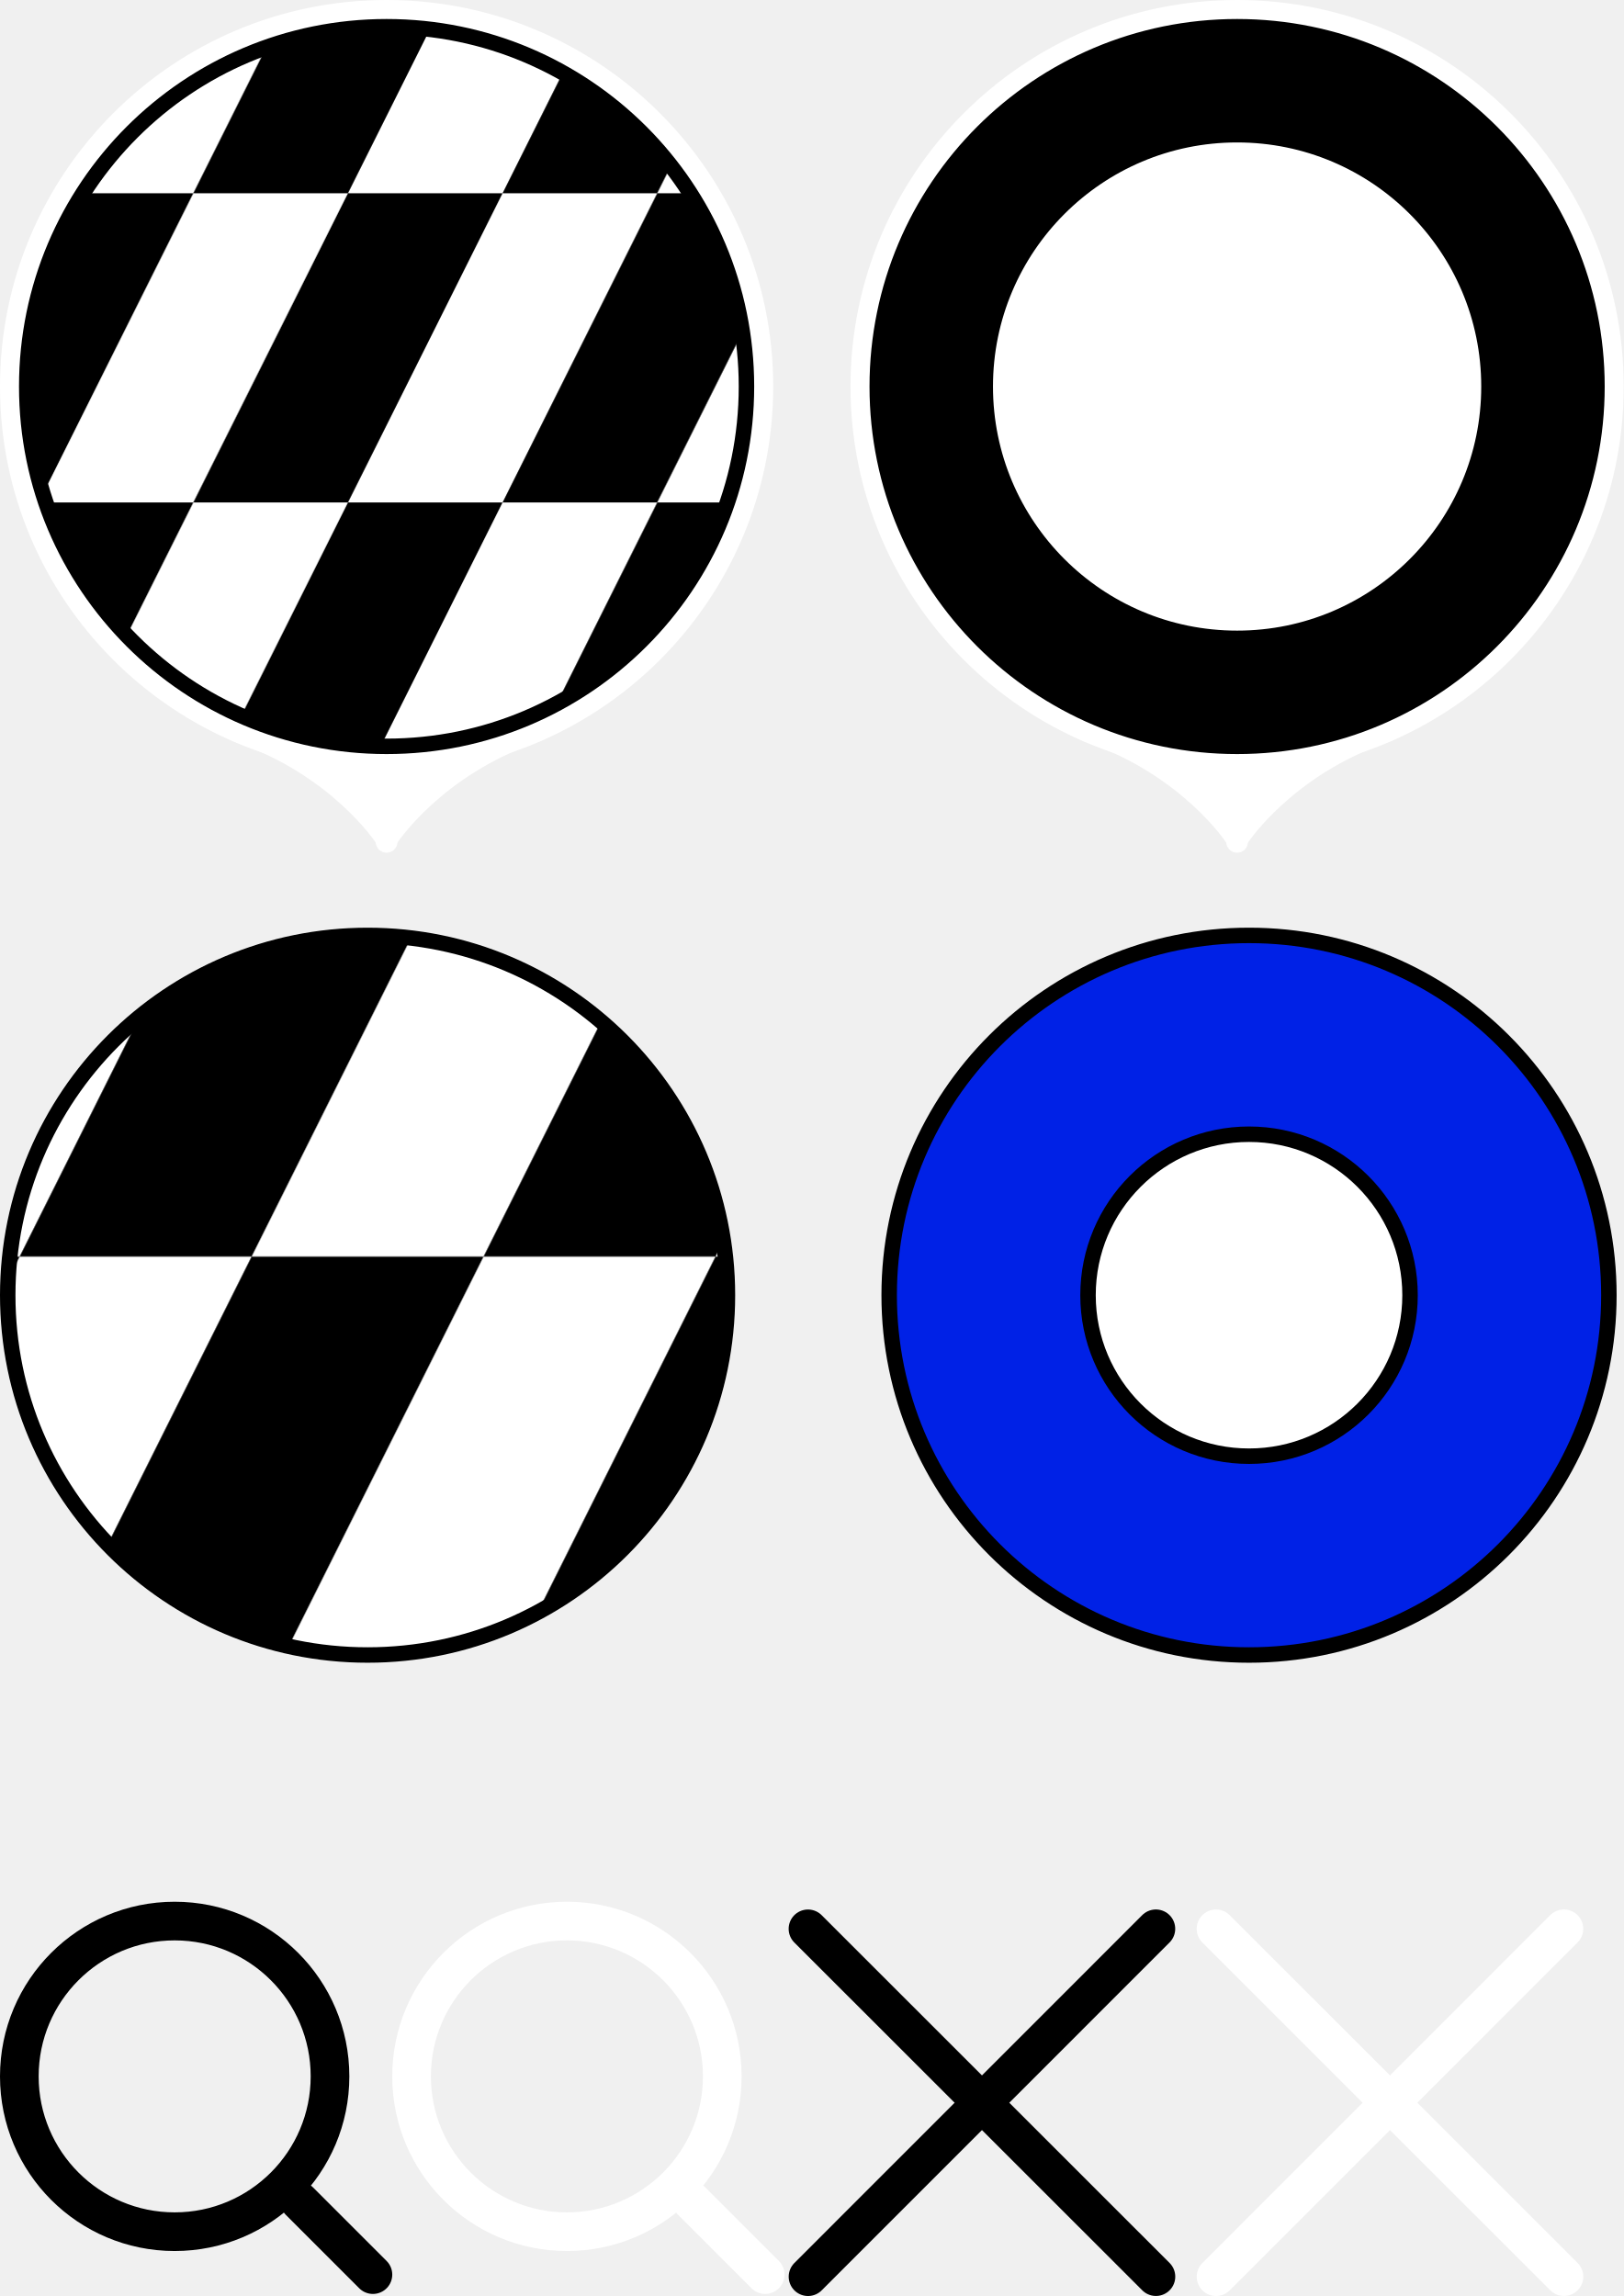
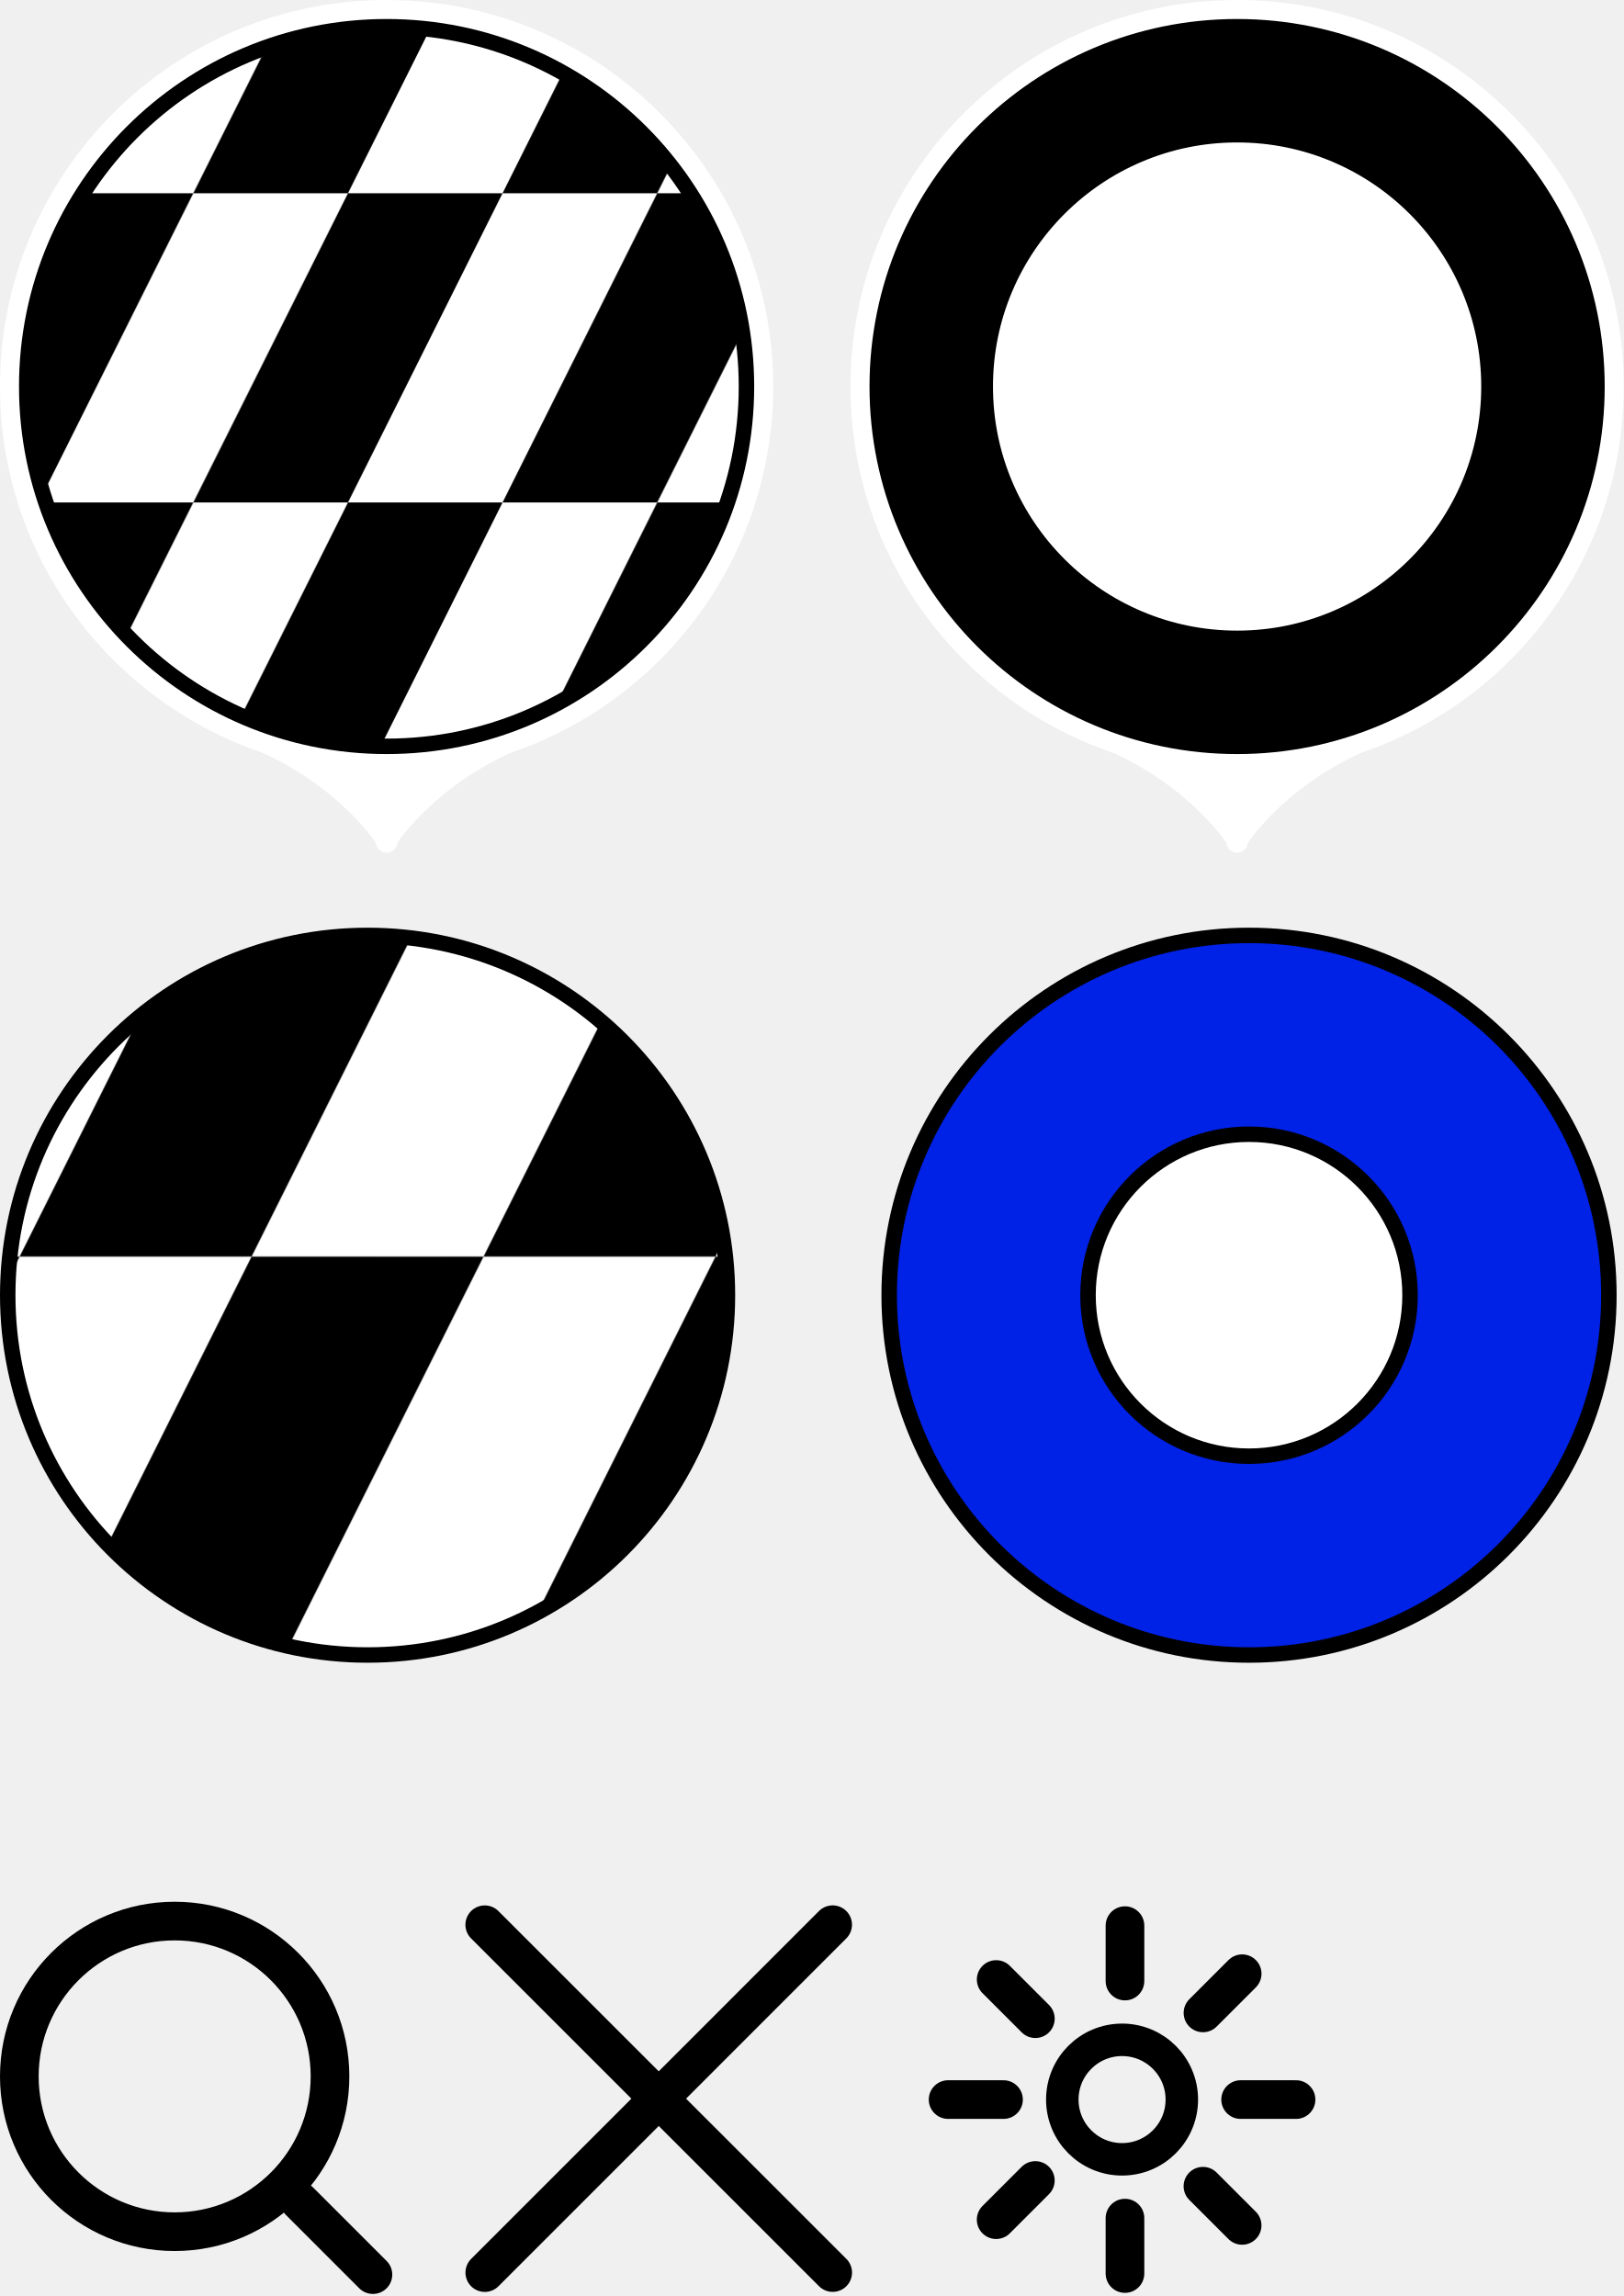
- <svg xmlns="http://www.w3.org/2000/svg" xmlns:xlink="http://www.w3.org/1999/xlink" width="210mm" height="297mm" viewBox="0 0 210 297" version="1.1" id="svg1">
+ <svg xmlns="http://www.w3.org/2000/svg" xmlns:xlink="http://www.w3.org/1999/xlink" width="210mm" height="297mm" viewBox="0 0 210 297" version="1.1" id="svg1" xml:space="preserve">
  <defs id="defs1">
    <pattern xlink:href="#pattern6795" id="pattern6" patternTransform="matrix(2,0,0,2,185,405)" x="0" y="0" preserveAspectRatio="xMidYMid" />
    <pattern patternUnits="userSpaceOnUse" width="20" height="20" patternTransform="translate(185,405)" style="fill:#000000" id="pattern6795">
      <path id="rect6713" style="opacity:1;stroke-width:4.856;stroke-linecap:square;paint-order:stroke markers fill;stop-color:#000000" d="M 10,10 H 20 L 15,20 H 5 Z M 5,0 H 15 L 10,10 H 0 Z" />
    </pattern>
    <pattern xlink:href="#pattern6795-5" id="pattern6-4" patternTransform="matrix(3,0,0,3,25.75582,354.5638)" x="0" y="50" preserveAspectRatio="xMidYMid" />
    <pattern patternUnits="userSpaceOnUse" width="20" height="20" patternTransform="translate(185,405)" style="fill:#000000" id="pattern6795-5">
      <path id="rect6713-2" style="opacity:1;stroke-width:4.856;stroke-linecap:square;paint-order:stroke markers fill;stop-color:#000000" d="M 10,10 H 20 L 15,20 H 5 Z M 5,0 H 15 L 10,10 H 0 Z" />
    </pattern>
  </defs>
  <g id="layer1" style="display:inline">
-     <g id="g12" transform="matrix(0.9901908,0,0,0.9901908,44.5176,14.01648)" style="stroke:#ffffff;stroke-width:5.05;stroke-dasharray:none;stroke-opacity:1">
+     <g id="g14" style="stroke:#ffffff;stroke-opacity:1" transform="translate(-56.09167)">
+       <path id="path13" style="fill:none;fill-opacity:0.545;stroke:#ffffff;stroke-width:5;stroke-linecap:round;stroke-linejoin:round;stroke-dasharray:none;stroke-opacity:1" d="m 186.478,341.993 a 22.527,22.527 0 0 0 30.773,-8.245 22.527,22.527 0 0 0 -8.245,-30.773 22.527,22.527 0 0 0 -13.565,-2.846 18.434,18.434 0 0 1 4.209,23.379 18.434,18.434 0 0 1 -22.556,7.98 22.527,22.527 0 0 0 9.385,10.505 z" />
+     </g>
+     <g id="g12" transform="matrix(0.9901908,0,0,0.9901908,-49.40091,64.9046)" style="stroke:#ffffff;stroke-width:5.05;stroke-dasharray:none;stroke-opacity:1">
      <path style="display:inline;fill:none;stroke:#ffffff;stroke-width:5.05;stroke-linecap:round;stroke-linejoin:round;stroke-dasharray:none;stroke-opacity:1" d="M 159.317,283.257 113.87,237.822" id="path11-0" />
      <path style="display:inline;fill:none;stroke:#ffffff;stroke-width:5.05;stroke-linecap:round;stroke-linejoin:round;stroke-dasharray:none;stroke-opacity:1" d="m 113.876,283.263 45.435,-45.446" id="path11" />
    </g>
-     <g id="g12-0" transform="matrix(0.9901908,0,0,0.9901908,-8.253459,14.01648)" style="display:inline;stroke:#000000;stroke-width:5.05;stroke-dasharray:none;stroke-opacity:1">
+     <g id="g12-0" transform="matrix(0.9901908,0,0,0.9901908,-50.05763,13.48732)" style="display:inline;stroke:#000000;stroke-width:5.05;stroke-dasharray:none;stroke-opacity:1">
      <path style="display:inline;fill:none;stroke:#000000;stroke-width:5.05;stroke-linecap:round;stroke-linejoin:round;stroke-dasharray:none;stroke-opacity:1" d="M 159.317,283.257 113.87,237.822" id="path11-0-6" />
      <path style="display:inline;fill:none;stroke:#000000;stroke-width:5.05;stroke-linecap:round;stroke-linejoin:round;stroke-dasharray:none;stroke-opacity:1" d="m 113.876,283.263 45.435,-45.446" id="path11-2" />
    </g>
    <g id="g6" transform="matrix(1.030809,0,0,1.030809,-2.662212,0.1711581)" style="stroke-width:4.851;stroke-dasharray:none">
      <path id="path5" style="fill:none;stroke:#000000;stroke-width:4.851;stroke-linecap:round;stroke-linejoin:round;stroke-dasharray:none;stroke-opacity:1" d="M 24.498,240.907 A 19.49,19.49 0 0 0 5.008,260.397 19.49,19.49 0 0 0 24.498,279.887 19.49,19.49 0 0 0 43.988,260.397 19.49,19.49 0 0 0 24.498,240.907 Z m 15.657,35.147 9.218,9.219 z" />
    </g>
-     <g id="g11" transform="matrix(1.030809,0,0,1.030809,-0.7170488,4.616378)" style="stroke-width:4.851;stroke-dasharray:none">
+     <g id="g11" transform="matrix(1.030809,0,0,1.030809,-51.51705,55.68096)" style="stroke-width:4.851;stroke-dasharray:none">
      <path id="path5-5" style="display:inline;fill:none;stroke:#ffffff;stroke-width:4.851;stroke-linecap:round;stroke-linejoin:round;stroke-dasharray:none;stroke-opacity:1" d="M 71.826,236.594 A 19.49,19.49 0 0 0 52.336,256.085 19.49,19.49 0 0 0 71.826,275.575 19.49,19.49 0 0 0 91.316,256.085 19.49,19.49 0 0 0 71.826,236.594 Z m 15.657,35.147 9.218,9.219 z" />
    </g>
    <g id="g7" style="display:inline">
      <g id="g3">
        <circle style="fill:#ffffff;fill-opacity:1;stroke:none;stroke-width:0.263;stroke-opacity:1" id="path1" cx="50" cy="50" r="50" />
        <circle style="fill:#ffffff;stroke:#ffffff;stroke-width:0.101;stroke-opacity:1" id="path2" cx="50" cy="108.9" r="1.353" />
        <path style="fill:#ffffff;fill-opacity:1;stroke:none;stroke-width:0.265;stroke-opacity:1" d="m 48.601,109.008 c 0,0 -5.708,-8.729 -18.149,-13.032 -12.441,-4.303 19.177,-36.576 19.177,-36.576 l 0.655,49.953 z" id="path3" />
        <path style="fill:#ffffff;fill-opacity:1;stroke:none;stroke-width:0.265;stroke-opacity:1" d="m 51.399,109.009 c 0,0 5.708,-8.729 18.149,-13.032 C 81.99,91.674 50.372,59.401 50.372,59.401 l -0.655,49.953 z" id="path3-2" />
      </g>
      <circle style="fill:url(#pattern6);fill-opacity:1;stroke:#000000;stroke-width:2;stroke-dasharray:none;stroke-opacity:1" id="path4" cx="50" cy="50" r="46.542" />
    </g>
    <g id="g8" style="display:inline">
      <g id="g3-3" transform="translate(110)">
        <circle style="fill:#ffffff;fill-opacity:1;stroke:none;stroke-width:0.263;stroke-opacity:1" id="path1-7" cx="50" cy="50" r="50" />
        <circle style="fill:#ffffff;stroke:#ffffff;stroke-width:0.101;stroke-opacity:1" id="path2-5" cx="50" cy="108.9" r="1.353" />
        <path style="fill:#ffffff;fill-opacity:1;stroke:none;stroke-width:0.265;stroke-opacity:1" d="m 48.601,109.008 c 0,0 -5.708,-8.729 -18.149,-13.032 -12.441,-4.303 19.177,-36.576 19.177,-36.576 l 0.655,49.953 z" id="path3-9" />
        <path style="fill:#ffffff;fill-opacity:1;stroke:none;stroke-width:0.265;stroke-opacity:1" d="m 51.399,109.009 c 0,0 5.708,-8.729 18.149,-13.032 C 81.99,91.674 50.372,59.401 50.372,59.401 l -0.655,49.953 z" id="path3-2-2" />
      </g>
      <g id="g9-0" transform="translate(2.3e-5,2.6999999e-5)" style="display:inline">
        <circle style="fill:#000000;fill-opacity:1;stroke:#000000;stroke-width:2;stroke-dasharray:none;stroke-opacity:1" id="circle8-7" cx="160" cy="50" r="46.542" />
        <circle style="fill:#ffffff;fill-opacity:1;stroke:#000000;stroke-width:3.302;stroke-dasharray:none;stroke-opacity:1" id="circle9-8" cx="160" cy="50" r="33.225" />
      </g>
    </g>
    <g id="g10" style="display:inline;stroke-width:2;stroke-dasharray:none" transform="translate(40.96494,80.50036)">
      <g id="g9" transform="translate(-39.42292,37.04167)" style="stroke-width:2;stroke-dasharray:none">
        <circle style="fill:#0021e6;fill-opacity:1;stroke:#000000;stroke-width:2;stroke-dasharray:none;stroke-opacity:1" id="circle8" cx="160" cy="50" r="46.542" />
        <circle style="fill:#ffffff;fill-opacity:1;stroke:#000000;stroke-width:2;stroke-dasharray:none;stroke-opacity:1" id="circle9" cx="160" cy="50" r="20.824" />
      </g>
    </g>
    <g id="g7-9" style="display:inline;fill:#ffffff;fill-opacity:1;stroke:none" transform="translate(156.7862,167.9782)">
      <circle style="opacity:1;fill:#ffffff;fill-opacity:1;stroke:none;stroke-width:2.043;stroke-dasharray:none;stroke-opacity:1" id="path4-3" cx="-109.244" cy="-0.436" r="47.542" />
      <circle style="display:inline;fill:url(#pattern6-4);fill-opacity:1;stroke:#000000;stroke-width:2;stroke-dasharray:none;stroke-opacity:1" id="path4-4" cx="-109.244" cy="-0.436" r="46.542" />
    </g>
+     <g id="g13-3" style="display:inline;stroke-width:6.657;stroke-dasharray:none;stroke:#000000;stroke-opacity:1" transform="matrix(0.751065,0,0,0.7511148,-43.39622,65.03475)">
+       <circle style="fill:none;stroke:#000000;stroke-width:5.593;stroke-linecap:round;stroke-linejoin:round;stroke-dasharray:none;stroke-opacity:1" id="path6-1" cx="251" cy="275" r="10.29" />
+       <path style="fill:none;stroke:#000000;stroke-width:6.657;stroke-linecap:round;stroke-linejoin:round;stroke-dasharray:none;stroke-opacity:1" d="m 251.5,254.587 v -9.542" id="path7-9" />
+       <path style="display:inline;fill:none;stroke:#000000;stroke-width:6.657;stroke-linecap:round;stroke-linejoin:round;stroke-dasharray:none;stroke-opacity:1" d="m 221.042,275 h 9.542" id="path7-7-4" />
+       <path style="display:inline;fill:none;stroke:#000000;stroke-width:6.657;stroke-linecap:round;stroke-linejoin:round;stroke-dasharray:none;stroke-opacity:1" d="m 271.416,275 h 9.542" id="path7-7-2-7" />
+       <path style="display:inline;fill:none;stroke:#000000;stroke-width:6.657;stroke-linecap:round;stroke-linejoin:round;stroke-dasharray:none;stroke-opacity:1" d="m 264.927,289.921 6.747,6.747" id="path7-7-2-9-8" />
+       <path style="display:inline;fill:none;stroke:#000000;stroke-width:6.657;stroke-linecap:round;stroke-linejoin:round;stroke-dasharray:none;stroke-opacity:1" d="m 229.322,254.322 6.747,6.747" id="path7-7-2-9-9-4" />
+       <path style="display:inline;fill:none;stroke:#000000;stroke-width:6.657;stroke-linecap:round;stroke-linejoin:round;stroke-dasharray:none;stroke-opacity:1" d="m 251.5,304.956 v -9.542" id="path7-3-5" />
+       <path style="display:inline;fill:none;stroke:#000000;stroke-width:6.657;stroke-linecap:round;stroke-linejoin:round;stroke-dasharray:none;stroke-opacity:1" d="m 264.934,260.073 6.747,-6.747" id="path7-6-0" />
+       <path style="display:inline;fill:none;stroke:#000000;stroke-width:6.657;stroke-linecap:round;stroke-linejoin:round;stroke-dasharray:none;stroke-opacity:1" d="m 229.318,295.682 6.747,-6.747" id="path7-6-2-3" />
+     </g>
  </g>
</svg>
